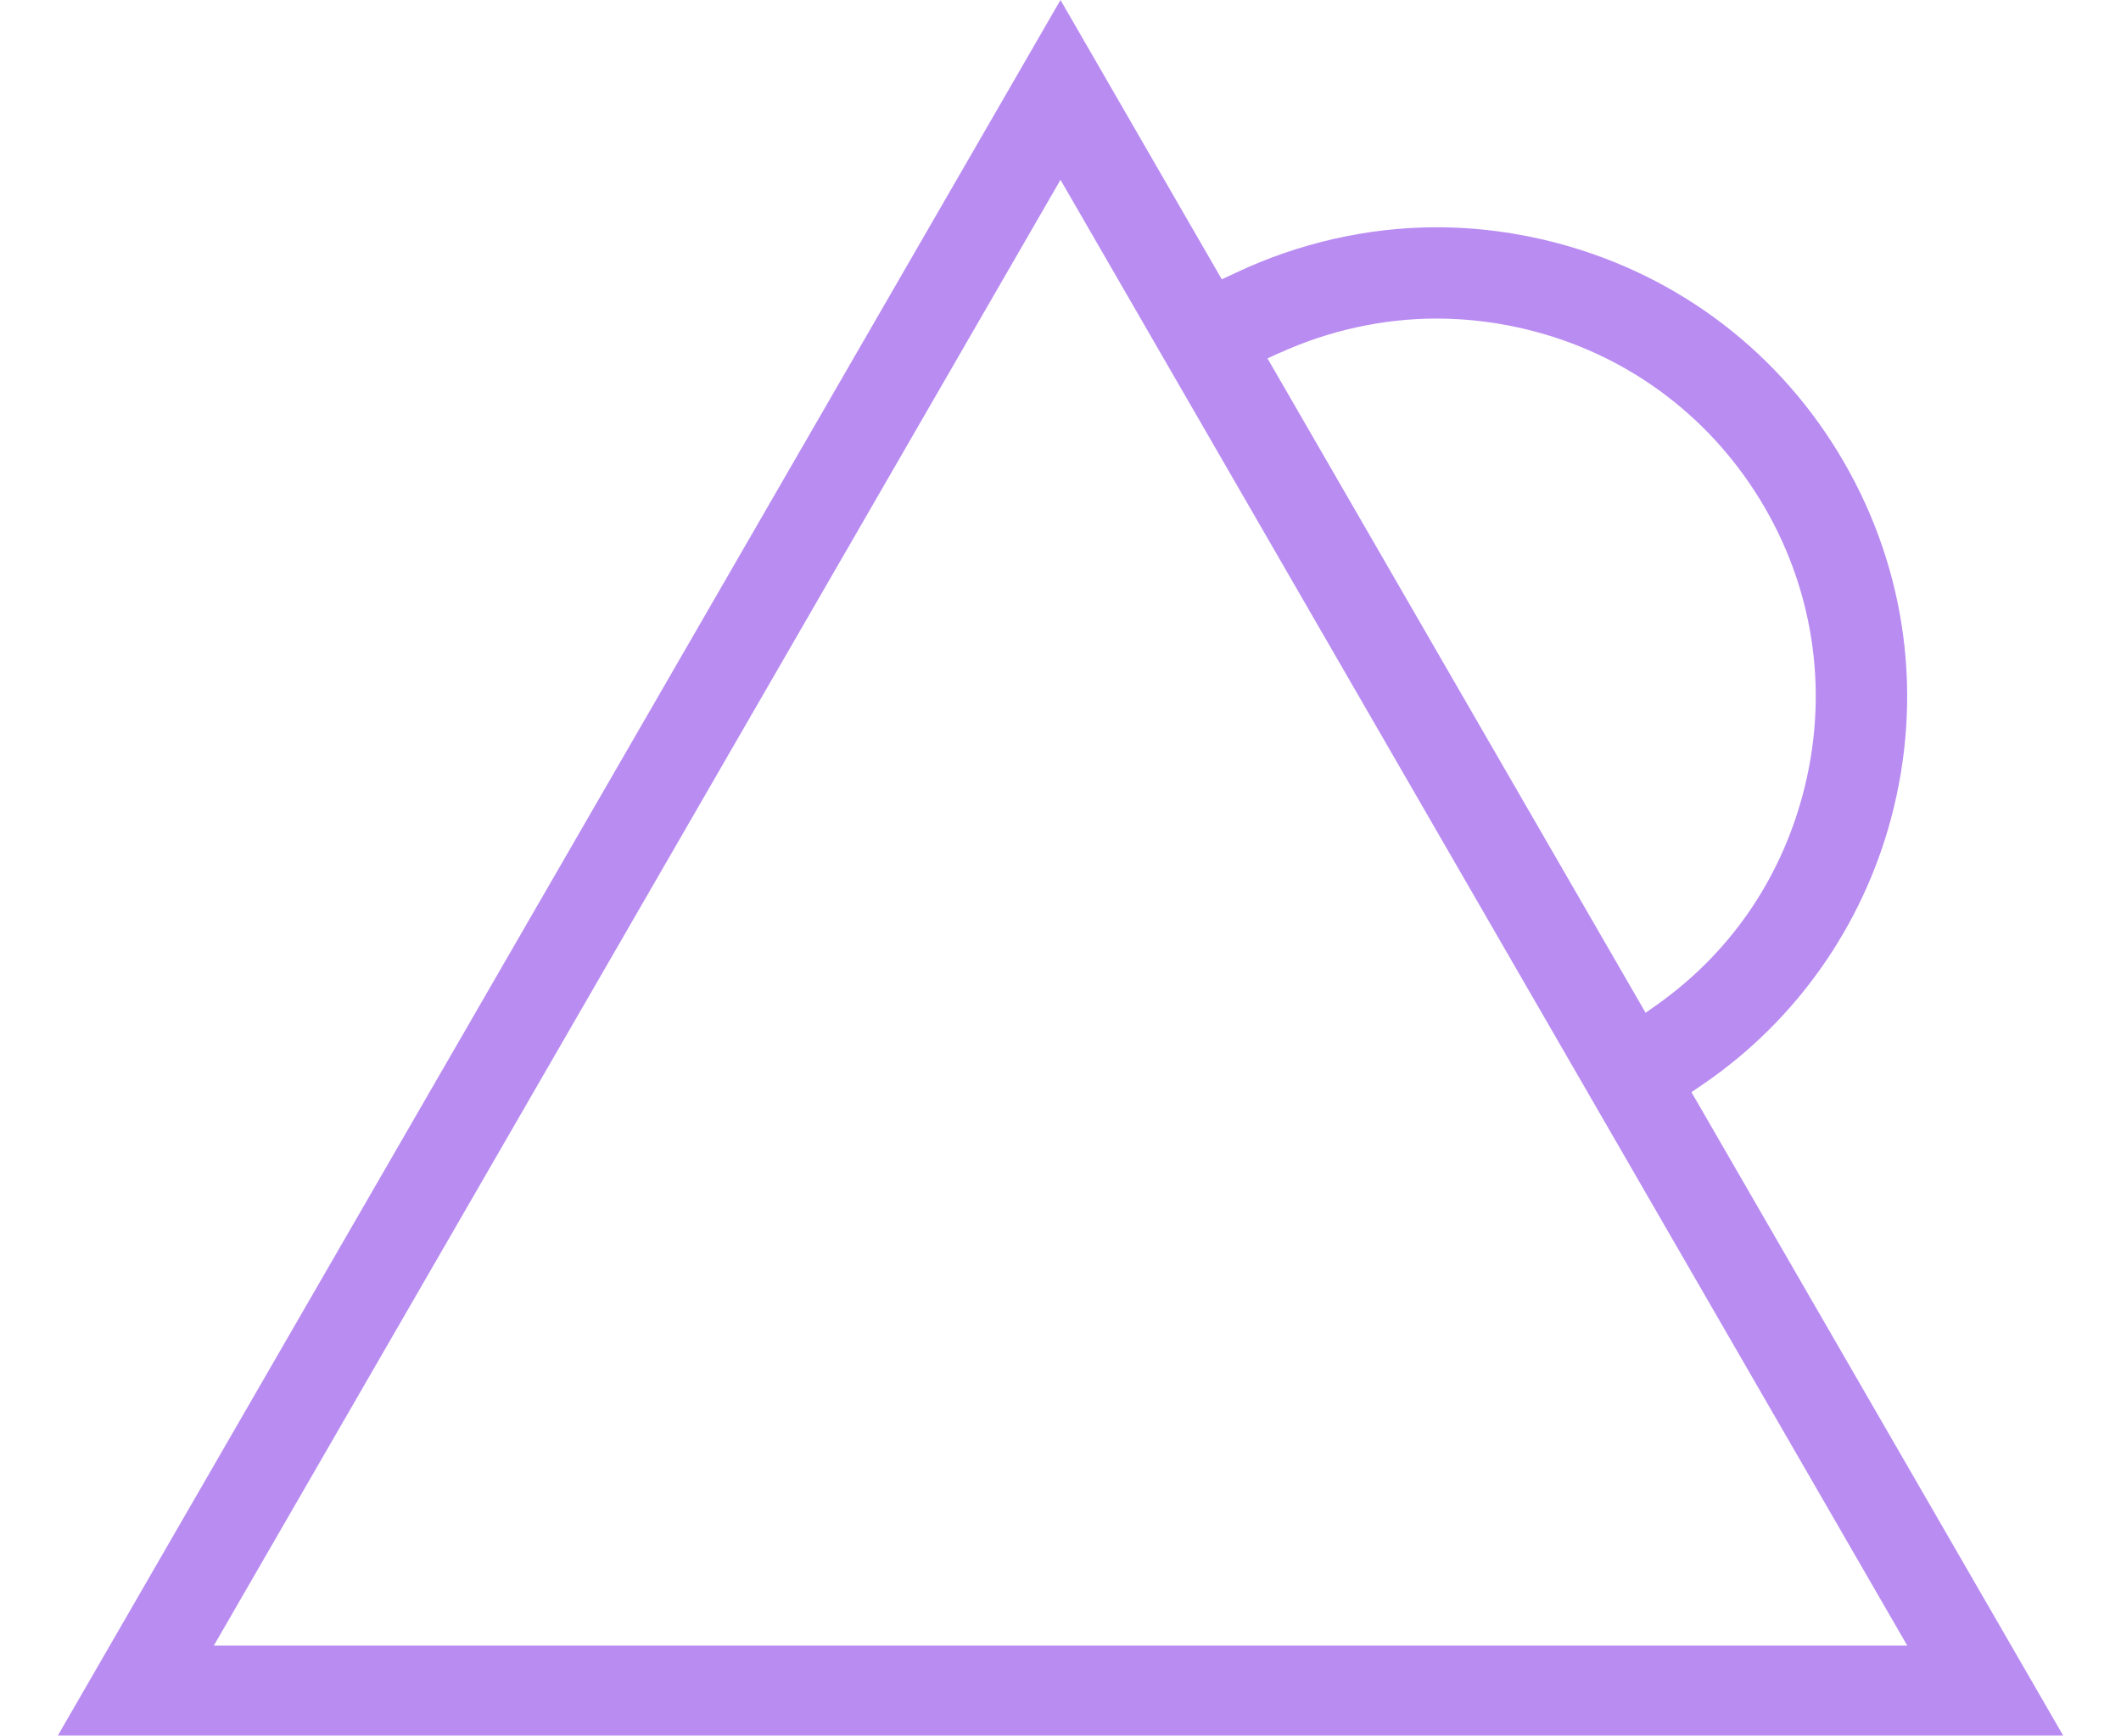
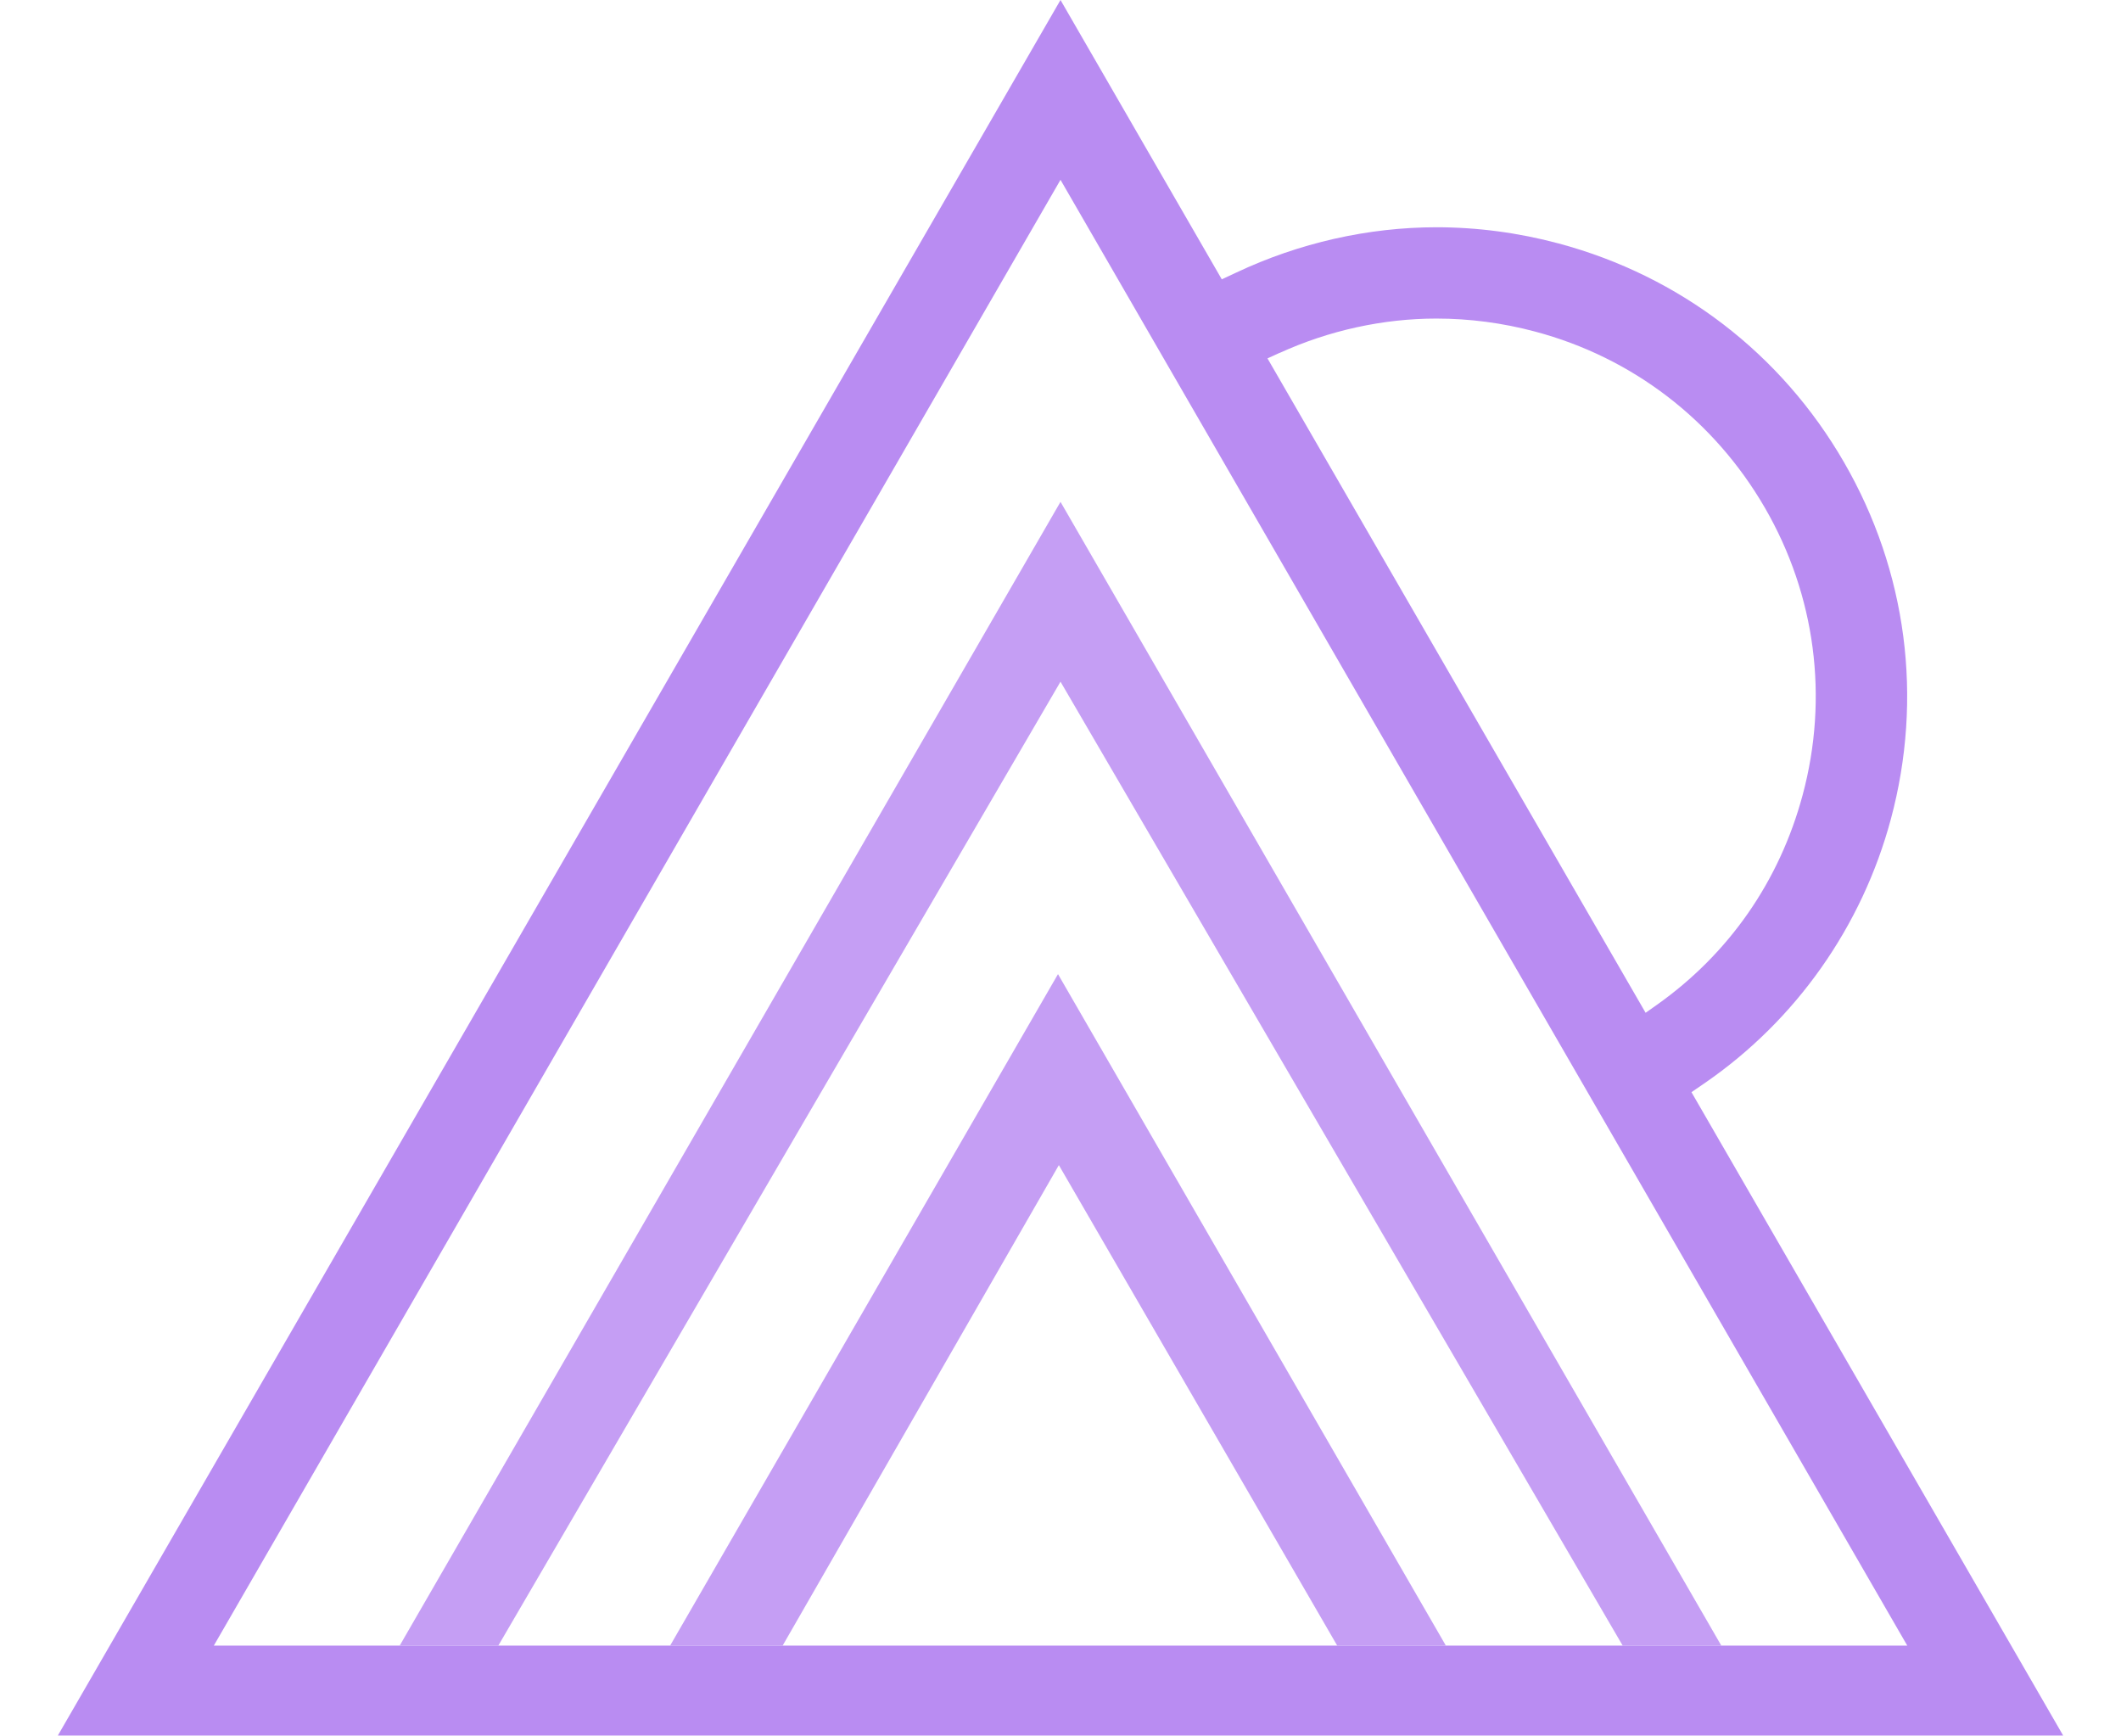
<svg xmlns="http://www.w3.org/2000/svg" width="22" height="18" viewBox="0 0 22 18" fill="none">
+   <g opacity="0.67">
+     <path d="M4.146 17.067L11 5.205L17.854 17.067H16.831L11 7.07L5.169 17.067H4.146Z" fill="#A86FEF" />
+     <path d="M6.951 17.067H8.118L10.983 12.084L13.87 17.067H14.997L10.974 10.103L6.951 17.067Z" fill="#A86FEF" />
+   </g>
  <path d="M17.544 11.328L17.684 11.232C18.629 10.581 19.314 9.609 19.613 8.495C19.951 7.237 19.779 5.924 19.128 4.796C18.477 3.668 17.425 2.862 16.167 2.525C15.752 2.414 15.325 2.357 14.9 2.357C14.191 2.357 13.474 2.52 12.825 2.826L12.673 2.897L11 0L0.6 18H21.4L17.545 11.328H17.544ZM13.274 3.66C13.783 3.428 14.344 3.304 14.899 3.304C15.242 3.304 15.586 3.349 15.923 3.439C16.933 3.708 17.779 4.357 18.306 5.266C18.831 6.173 18.97 7.232 18.698 8.245C18.458 9.139 17.934 9.892 17.184 10.423L17.069 10.504L13.147 3.717L13.274 3.659L13.274 3.66ZM11 1.865L19.783 17.067H2.218L11 1.865Z" fill="#B98CF2" />
</svg>
